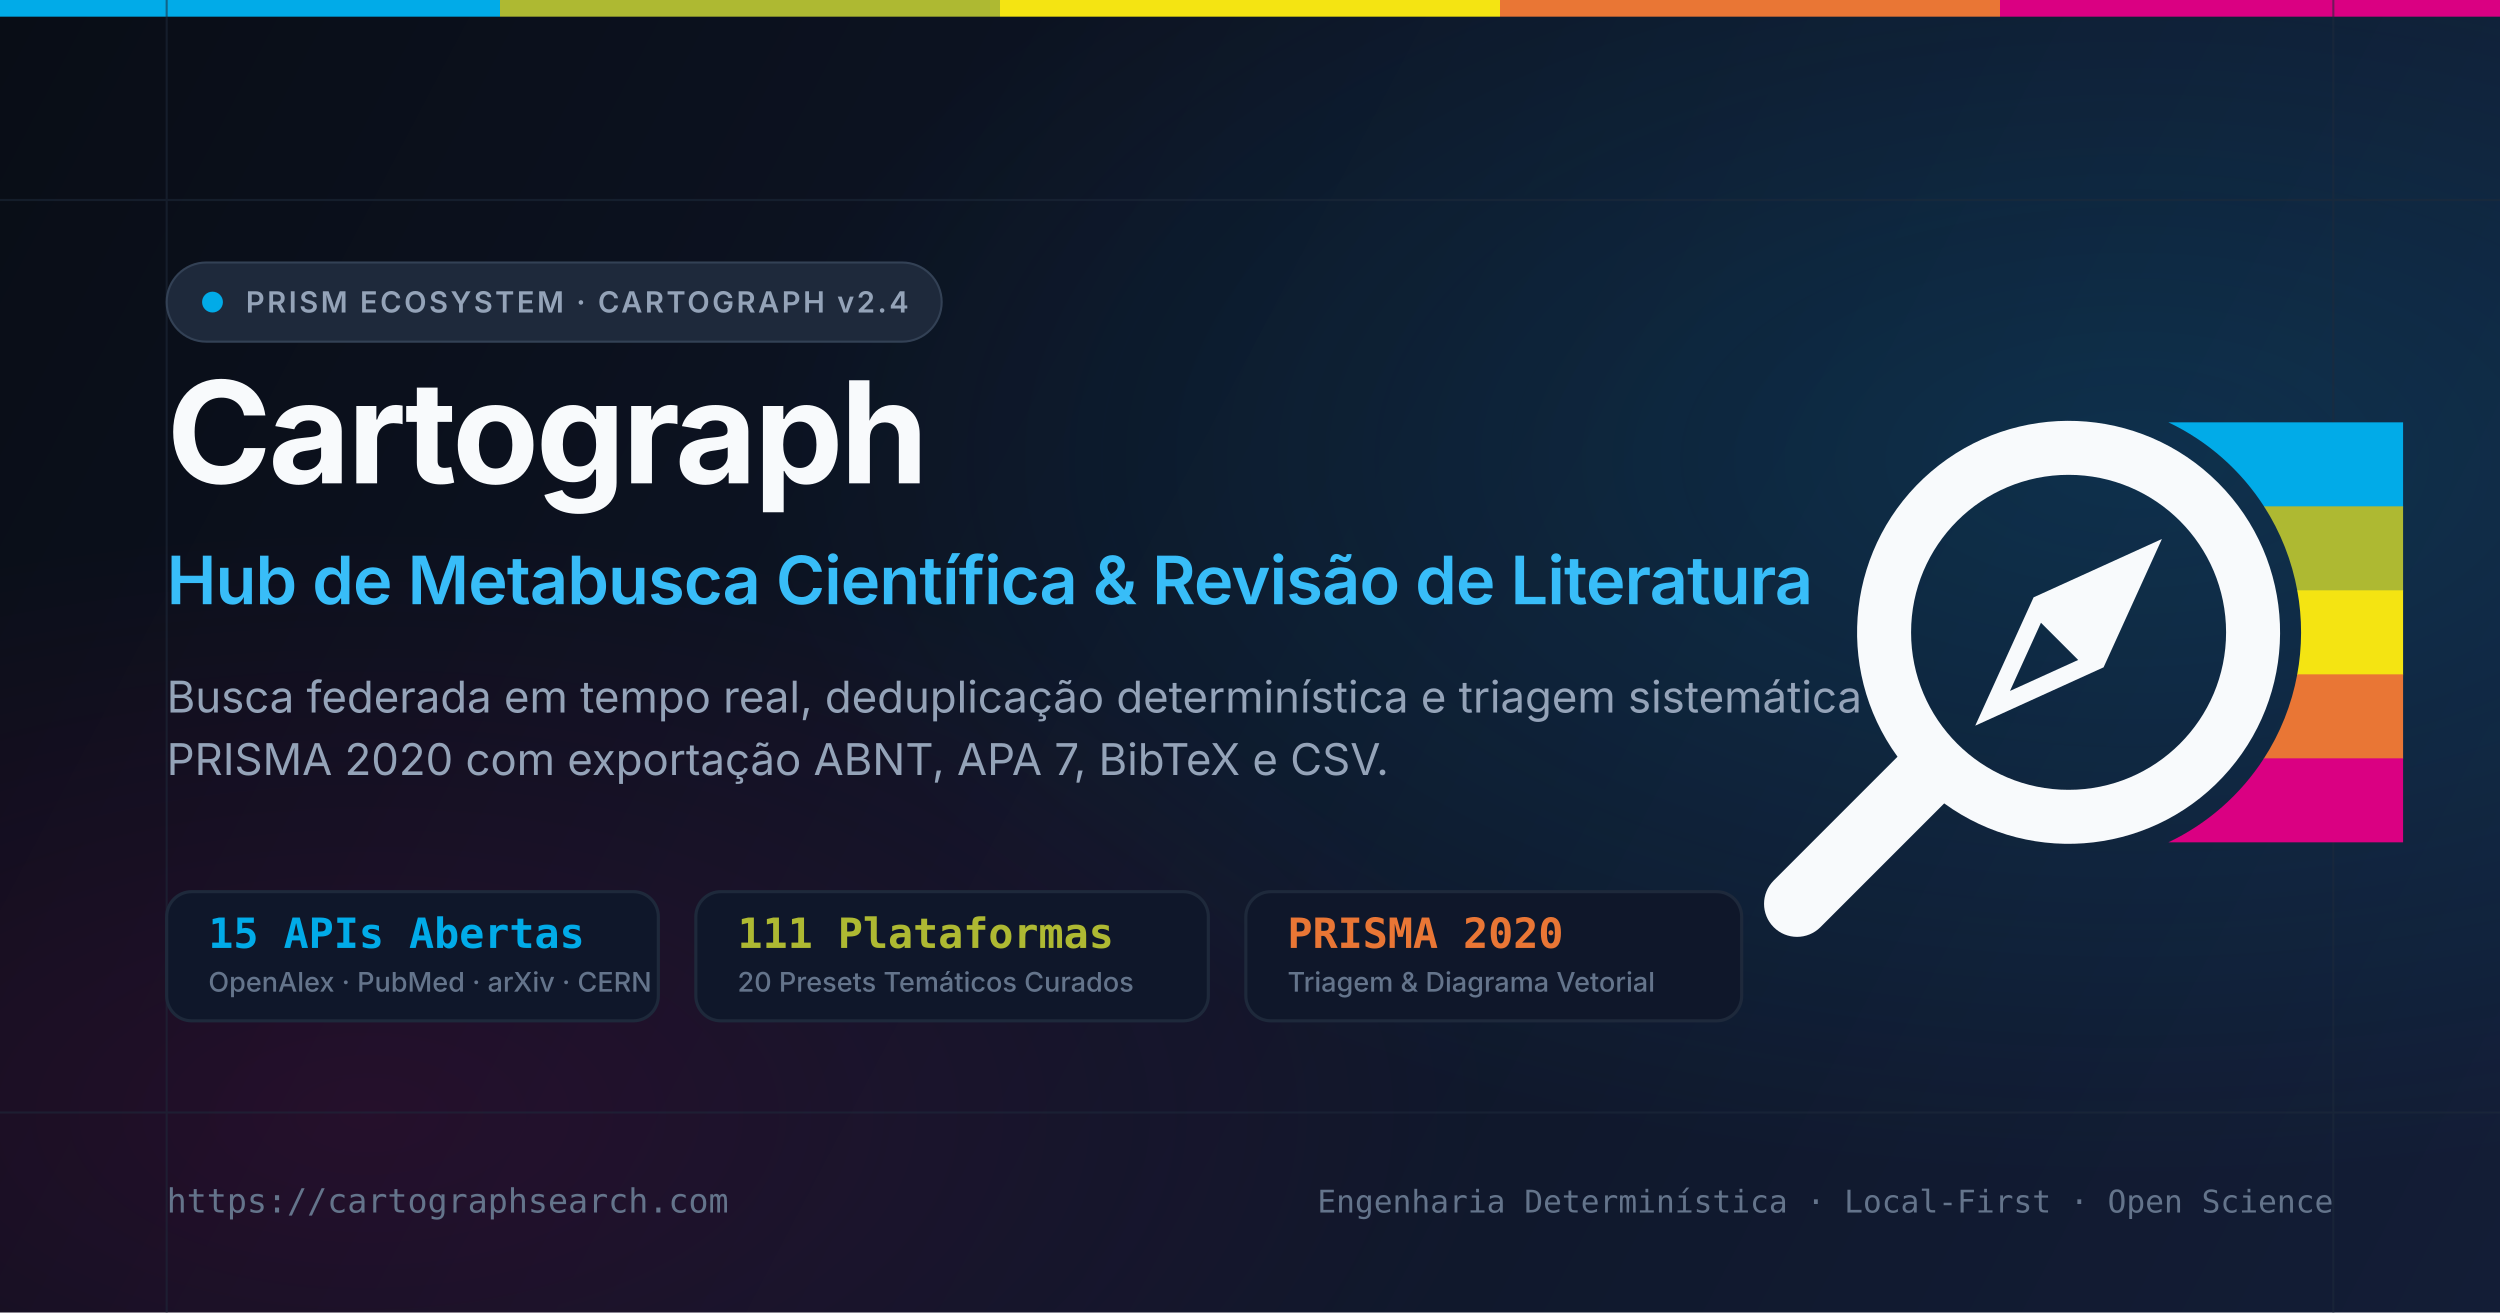
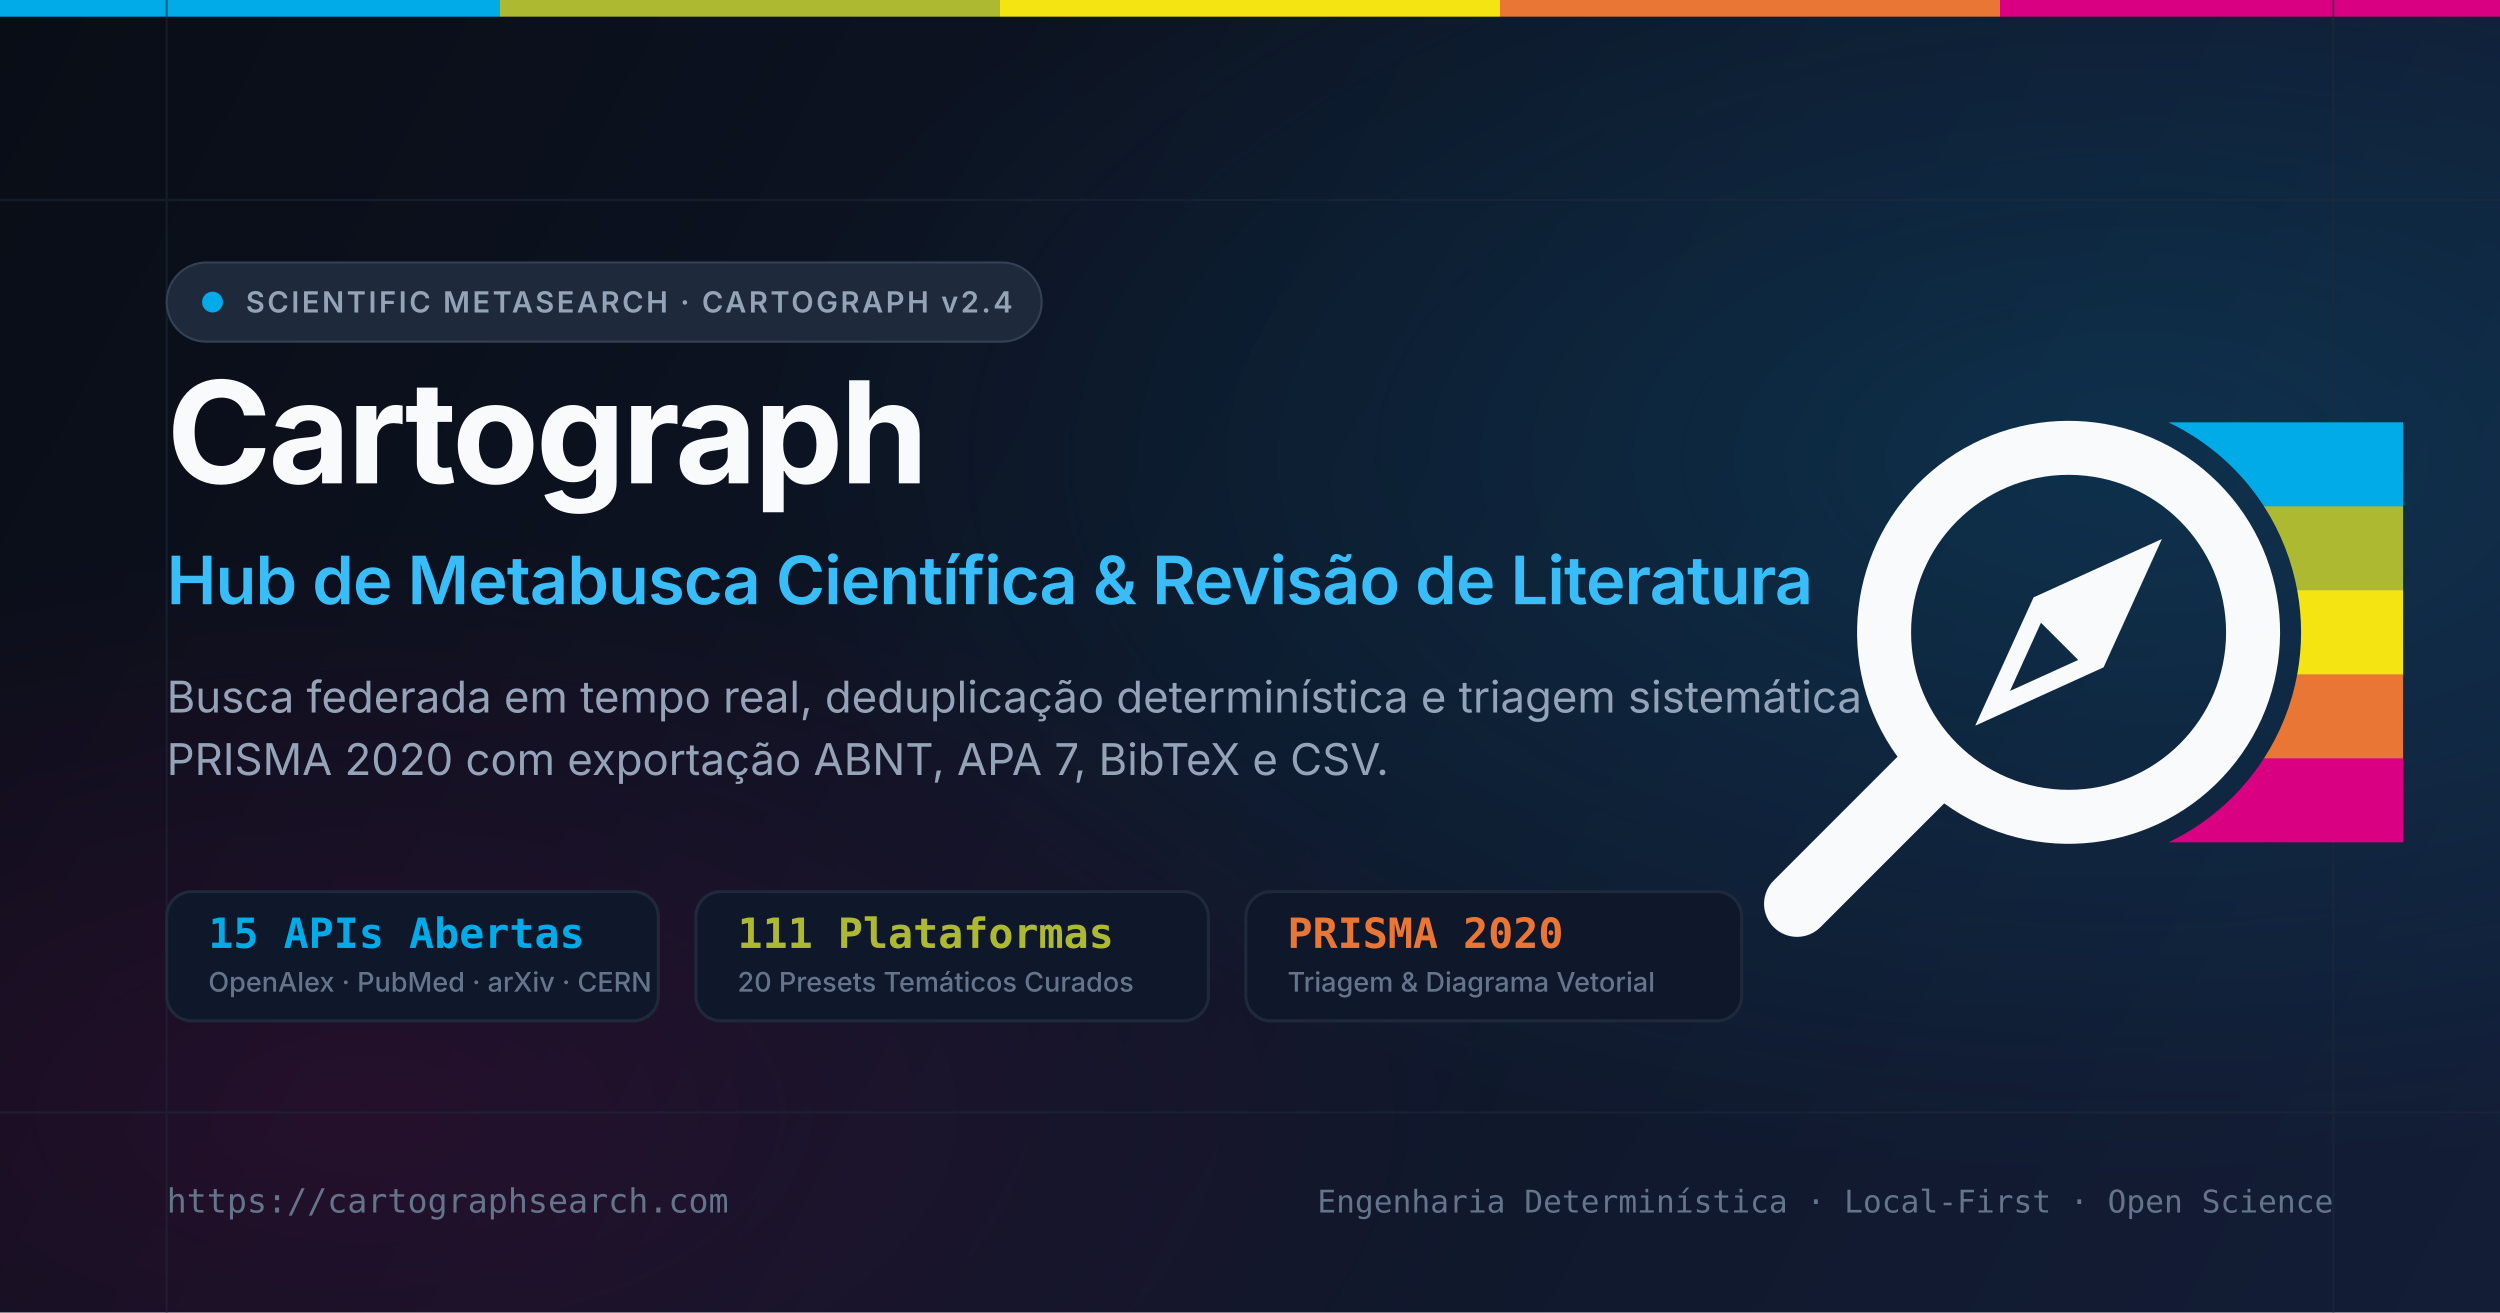
<svg xmlns="http://www.w3.org/2000/svg" viewBox="0 0 1200 630" width="1200" height="630" fill="none">
  <defs>
    <linearGradient id="bgGrad" x1="0" y1="0" x2="1200" y2="630" gradientUnits="userSpaceOnUse">
      <stop offset="0%" stop-color="#090D16" />
      <stop offset="60%" stop-color="#0F172A" />
      <stop offset="100%" stop-color="#131D36" />
    </linearGradient>
    <radialGradient id="glowCyan" cx="85%" cy="35%" r="55%">
      <stop offset="0%" stop-color="#01ABE8" stop-opacity="0.16" />
      <stop offset="100%" stop-color="#01ABE8" stop-opacity="0" />
    </radialGradient>
    <radialGradient id="glowMagenta" cx="15%" cy="85%" r="45%">
      <stop offset="0%" stop-color="#DA0082" stop-opacity="0.12" />
      <stop offset="100%" stop-color="#DA0082" stop-opacity="0" />
    </radialGradient>
  </defs>
  <rect width="1200" height="630" fill="url(#bgGrad)" />
  <rect width="1200" height="630" fill="url(#glowCyan)" />
  <rect width="1200" height="630" fill="url(#glowMagenta)" />
  <g>
    <rect x="0" y="0" width="240" height="8" fill="#01ABE8" />
    <rect x="240" y="0" width="240" height="8" fill="#AEB932" />
    <rect x="480" y="0" width="240" height="8" fill="#F4E412" />
    <rect x="720" y="0" width="240" height="8" fill="#E97635" />
    <rect x="960" y="0" width="240" height="8" fill="#DA0082" />
  </g>
  <g stroke="#1E293B" stroke-width="1" opacity="0.55">
    <line x1="80" y1="0" x2="80" y2="630" />
    <line x1="1120" y1="0" x2="1120" y2="630" />
    <line x1="0" y1="96" x2="1200" y2="96" />
    <line x1="0" y1="534" x2="1200" y2="534" />
  </g>
  <g transform="translate(80, 126)">
-     <rect x="0" y="0" width="372" height="38" rx="19" fill="#1E293B" stroke="#334155" stroke-width="1" />
+     <rect x="0" y="0" width="420" height="38" rx="19" fill="#1E293B" stroke="#334155" stroke-width="1" />
    <circle cx="22" cy="19" r="5" fill="#01ABE8" />
    <text x="38" y="24" fill="#94A3B8" font-family="Inter, -apple-system, BlinkMacSystemFont, Segoe UI, Roboto, sans-serif" font-size="14" font-weight="600" letter-spacing="1.2">
-       PRISM ECOSYSTEM · CARTOGRAPH v2.4
+       SCIENTIFIC METASEARCH · CARTOGRAPH v2.4
    </text>
  </g>
  <g transform="translate(80, 232)">
    <text x="0" y="0" fill="#F8FAFC" font-family="Plus Jakarta Sans, Inter, -apple-system, BlinkMacSystemFont, Segoe UI, sans-serif" font-size="68" font-weight="700" letter-spacing="-1.5">
      Cartograph
    </text>
    <text x="0" y="58" fill="#38BDF8" font-family="Plus Jakarta Sans, Inter, -apple-system, BlinkMacSystemFont, Segoe UI, sans-serif" font-size="32" font-weight="600" letter-spacing="-0.4">
      Hub de Metabusca Científica &amp; Revisão de Literatura
    </text>
    <text x="0" y="110" fill="#94A3B8" font-family="Inter, -apple-system, BlinkMacSystemFont, Segoe UI, sans-serif" font-size="21" font-weight="400">
      Busca federada em tempo real, deduplicação determinística e triagem sistemática
    </text>
    <text x="0" y="140" fill="#94A3B8" font-family="Inter, -apple-system, BlinkMacSystemFont, Segoe UI, sans-serif" font-size="21" font-weight="400">
      PRISMA 2020 com exportação ABNT, APA 7, BibTeX e CSV.
    </text>
  </g>
  <g transform="translate(80, 428)">
    <rect x="0" y="0" width="236" height="62" rx="12" fill="#0F172A" stroke="#1E293B" stroke-width="1.5" />
    <text x="20" y="27" fill="#01ABE8" font-family="JetBrains Mono, monospace, sans-serif" font-size="20" font-weight="700">
      15 APIs Abertas
    </text>
    <text x="20" y="48" fill="#64748B" font-family="Inter, sans-serif" font-size="13" font-weight="500">
      OpenAlex · PubMed · arXiv · CERN
    </text>
    <rect x="254" y="0" width="246" height="62" rx="12" fill="#0F172A" stroke="#1E293B" stroke-width="1.5" />
    <text x="274" y="27" fill="#AEB932" font-family="JetBrains Mono, monospace, sans-serif" font-size="20" font-weight="700">
      111 Plataformas
    </text>
    <text x="274" y="48" fill="#64748B" font-family="Inter, sans-serif" font-size="13" font-weight="500">
      20 Presets Temáticos Curados
    </text>
    <rect x="518" y="0" width="238" height="62" rx="12" fill="#0F172A" stroke="#1E293B" stroke-width="1.5" />
    <text x="538" y="27" fill="#E97635" font-family="JetBrains Mono, monospace, sans-serif" font-size="20" font-weight="700">
      PRISMA 2020
    </text>
    <text x="538" y="48" fill="#64748B" font-family="Inter, sans-serif" font-size="13" font-weight="500">
      Triagem &amp; Diagrama Vetorial
    </text>
  </g>
  <g transform="translate(805, 130) scale(0.72)">
    <path d="M 327.52 101.00 L 484 101.00 L 484 157.60 L 391.65 157.60 A 155 155 0 0 0 327.52 101.00 Z" fill="#01ABE8" />
    <path d="M 391.27 157.00 L 484 157.00 L 484 213.60 L 413.56 213.60 A 155 155 0 0 0 391.27 157.00 Z" fill="#AEB932" />
    <path d="M 413.45 213.00 L 484 213.00 L 484 269.60 L 413.34 269.60 A 155 155 0 0 0 413.45 213.00 Z" fill="#F4E412" />
    <path d="M 413.45 269.00 L 484 269.00 L 484 325.60 L 390.88 325.60 A 155 155 0 0 0 413.45 269.00 Z" fill="#E97635" />
    <path d="M 391.27 325.00 L 484 325.00 L 484 381.00 L 327.52 381.00 A 155 155 0 0 0 391.27 325.00 Z" fill="#DA0082" />
    <path fill-rule="evenodd" clip-rule="evenodd" d="M 146.96 323.92 A 141 141 0 1 1 178.08 355.04 L 95.54 437.58 A 22 22 0 0 1 64.42 406.46 Z M 156.00 241.00 A 105 105 0 1 0 366.00 241.00 A 105 105 0 1 0 156.00 241.00 Z" fill="#F8FAFC" />
    <path fill-rule="evenodd" clip-rule="evenodd" d="M 323.23 178.77 L 284.33 264.33 L 198.77 303.23 L 237.67 217.67 Z M 242.59 234.61 L 221.93 280.07 L 267.39 259.41 Z" fill="#F8FAFC" />
  </g>
  <text x="80" y="582" fill="#64748B" font-family="JetBrains Mono, monospace, sans-serif" font-size="16" font-weight="500">
    https://cartographsearch.com
  </text>
  <text x="1120" y="582" text-anchor="end" fill="#64748B" font-family="JetBrains Mono, monospace, sans-serif" font-size="15" font-weight="500">
    Engenharia Determinística · Local-First · Open Science
  </text>
</svg>
